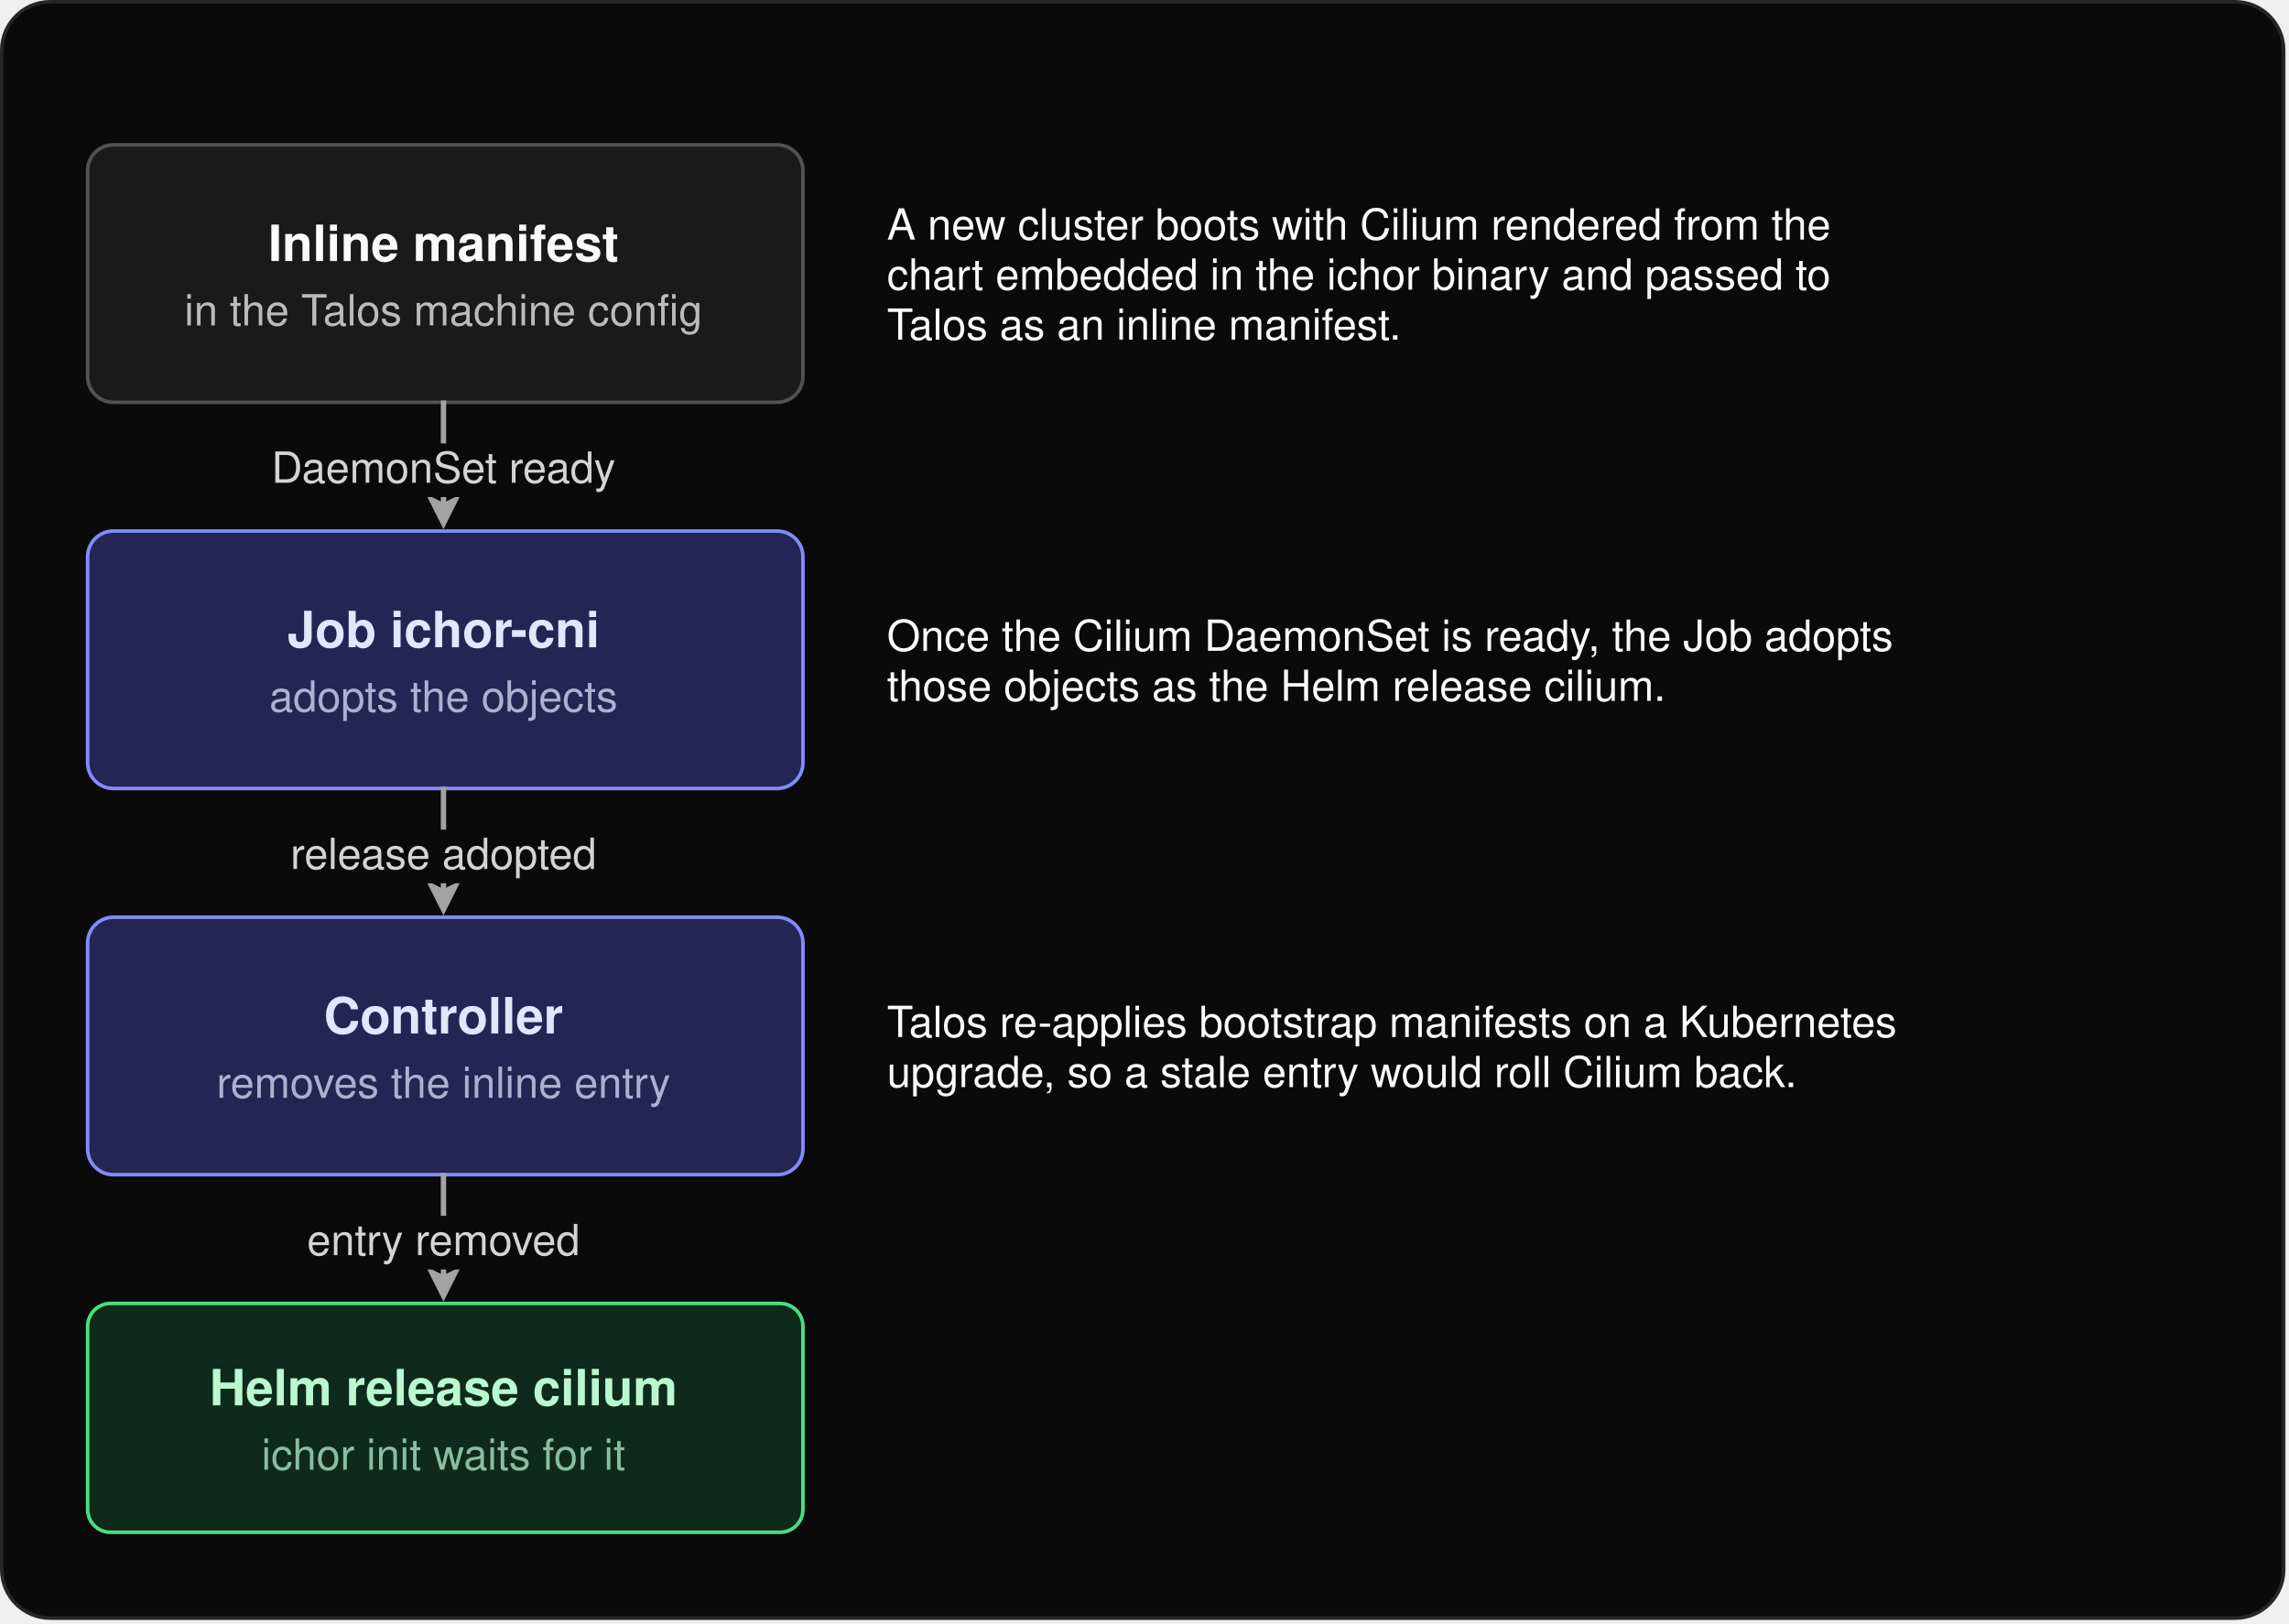
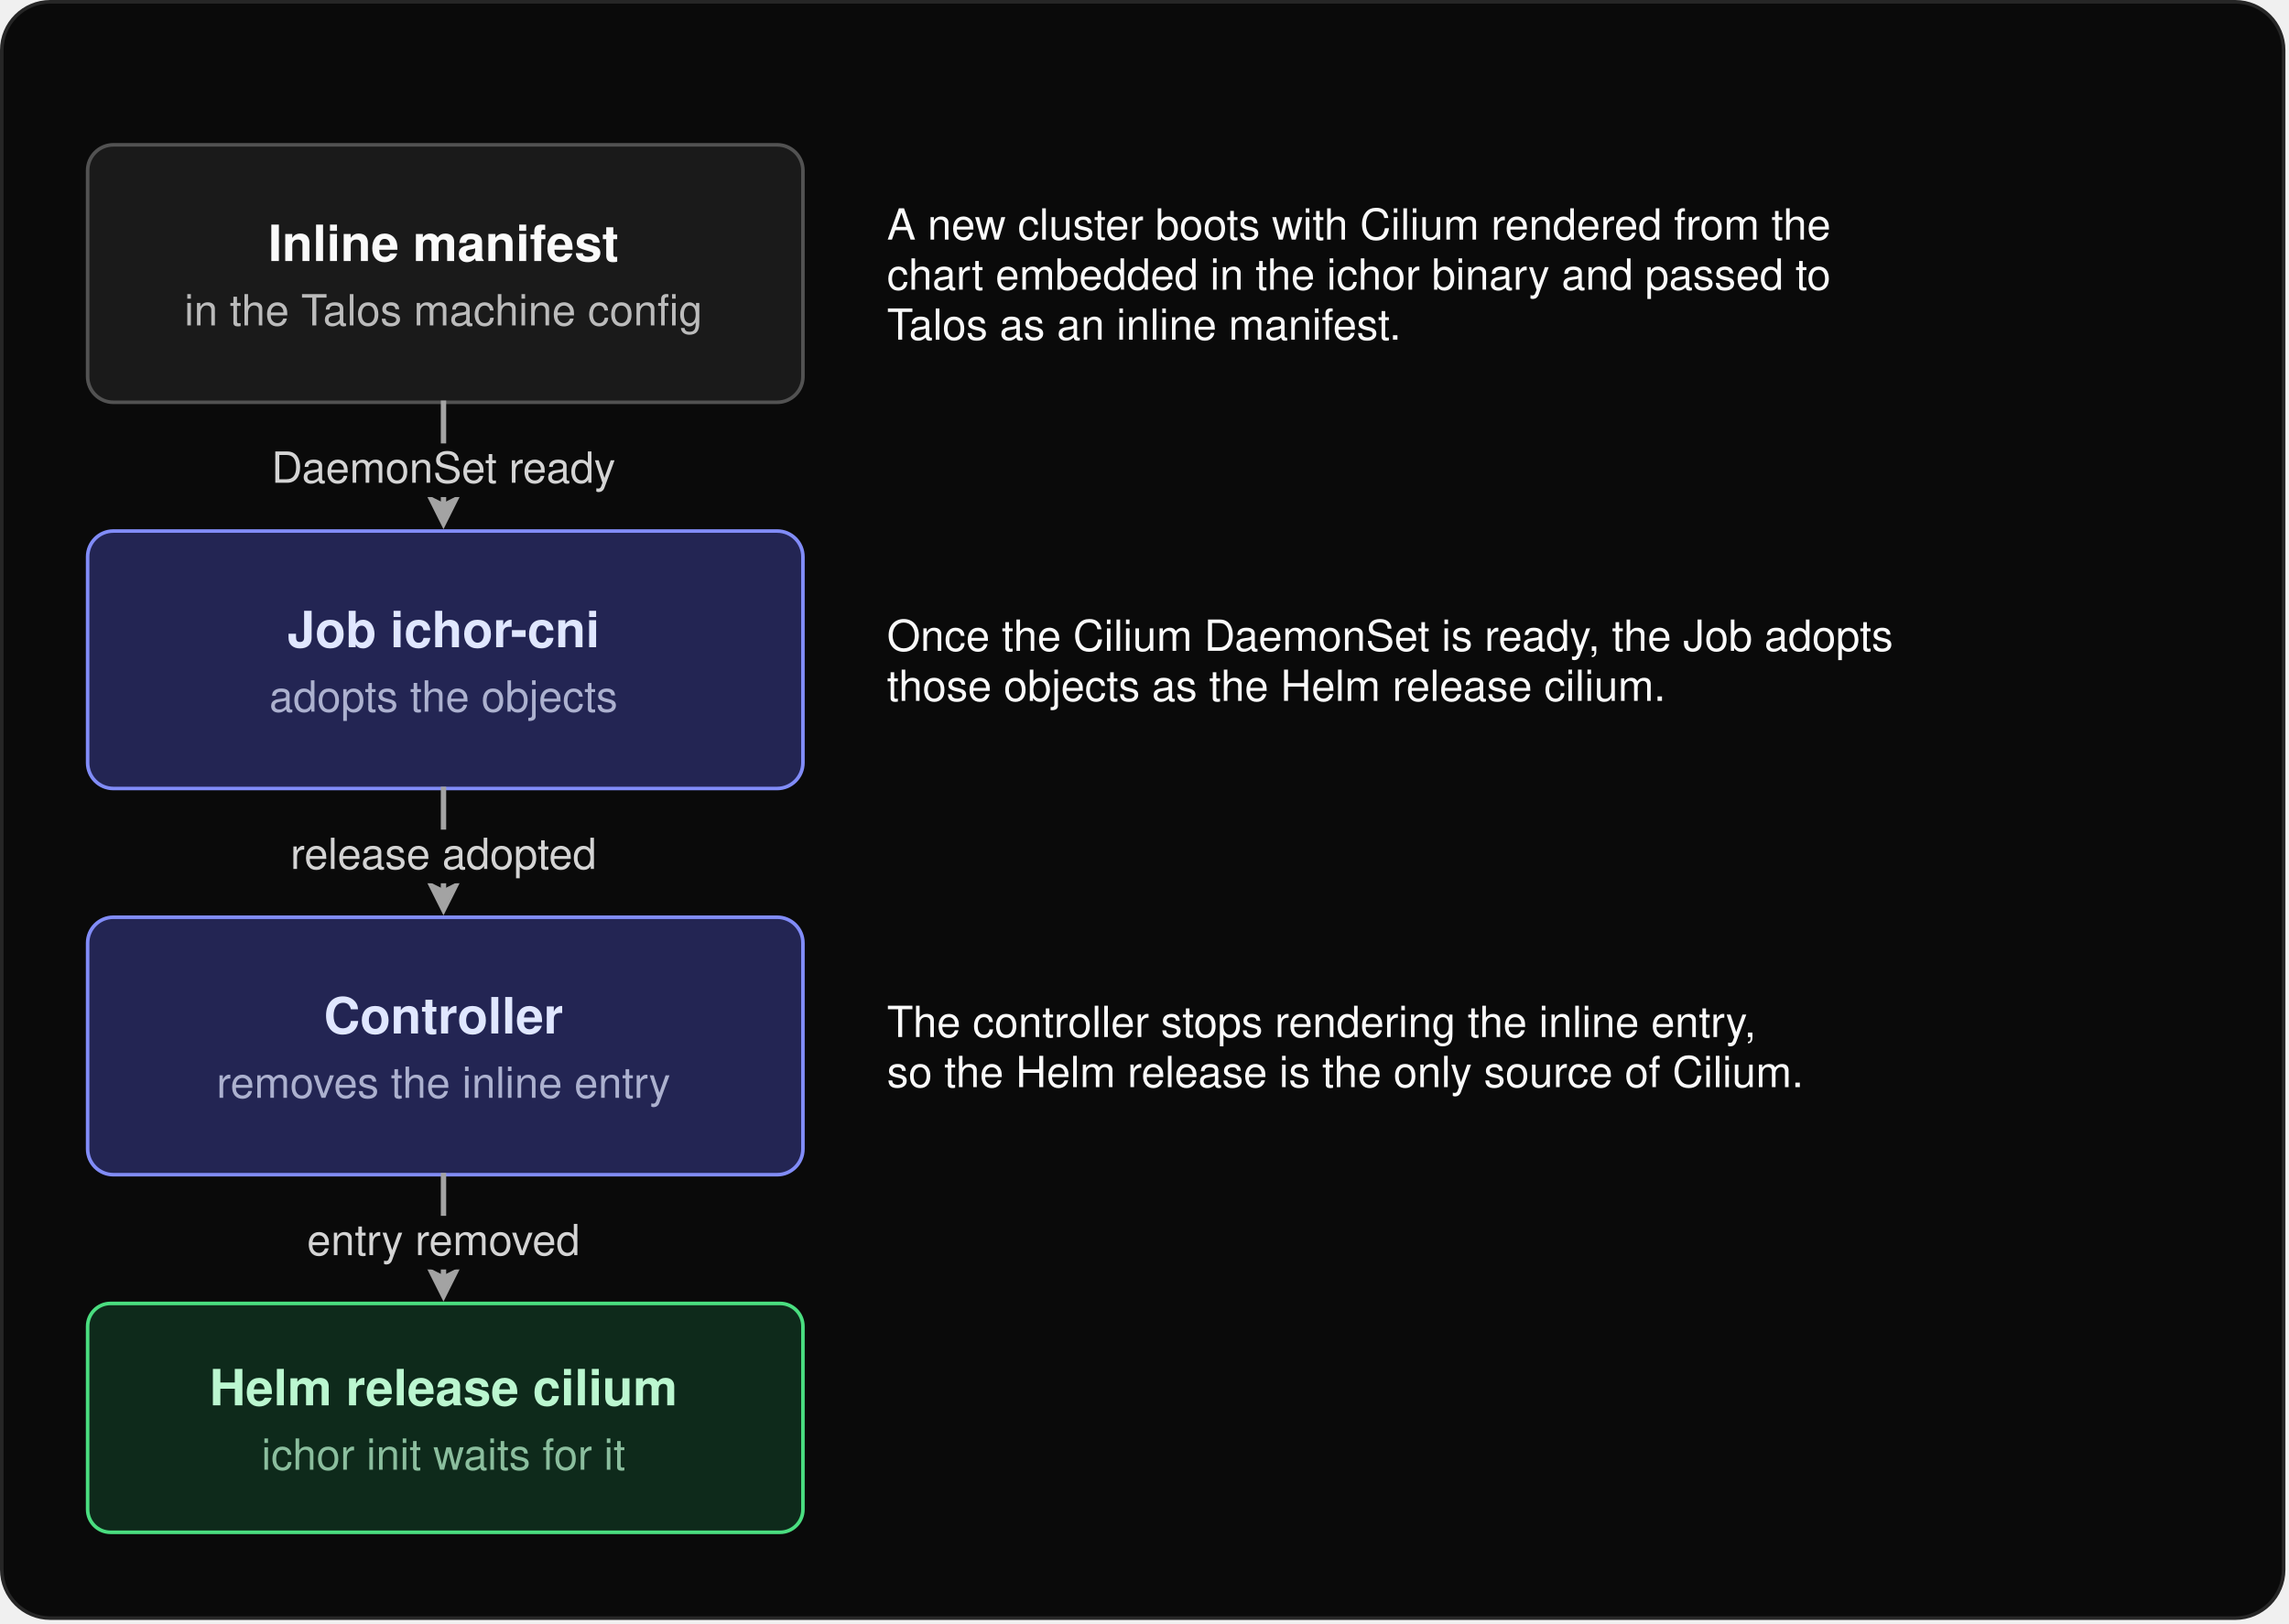
- <svg xmlns="http://www.w3.org/2000/svg" style="background: transparent; background-color: transparent; color-scheme: dark;" version="1.1" width="640px" height="454px" viewBox="0 0 640 454" content="&lt;mxfile host=&quot;Electron&quot;&gt;&#10;  &lt;diagram id=&quot;d&quot; name=&quot;Cilium hand-over&quot;&gt;&#10;    &lt;mxGraphModel grid=&quot;0&quot; gridSize=&quot;10&quot; guides=&quot;1&quot; tooltips=&quot;1&quot; connect=&quot;1&quot; arrows=&quot;1&quot; fold=&quot;0&quot; page=&quot;0&quot; pageScale=&quot;1&quot; pageWidth=&quot;638&quot; pageHeight=&quot;452&quot; math=&quot;0&quot; shadow=&quot;0&quot;&gt;&#10;      &lt;root&gt;&#10;        &lt;mxCell id=&quot;0&quot; style=&quot;html=0;&quot; /&gt;&#10;        &lt;mxCell id=&quot;1&quot; parent=&quot;0&quot; style=&quot;html=0;&quot; /&gt;&#10;        &lt;mxCell id=&quot;panel&quot; parent=&quot;1&quot; style=&quot;rounded=1;arcSize=3;fillColor=light-dark(#FFFFFF,#0A0A0A);strokeColor=light-dark(#E5E5E5,#262626);strokeWidth=1;fontColor=light-dark(#171717,#FAFAFA);fontFamily=Helvetica;fontSize=14;align=center;verticalAlign=middle;html=0;&quot; value=&quot;&quot; vertex=&quot;1&quot;&gt;&#10;          &lt;mxGeometry height=&quot;452&quot; width=&quot;638&quot; as=&quot;geometry&quot; /&gt;&#10;        &lt;/mxCell&gt;&#10;        &lt;mxCell id=&quot;s1&quot; parent=&quot;1&quot; style=&quot;rounded=1;arcSize=10;fillColor=light-dark(#FFFFFF,#1A1A1A);strokeColor=light-dark(#A3A3A3,#525252);strokeWidth=1;fontColor=light-dark(#171717,#FAFAFA);fontFamily=Helvetica;fontSize=14;align=center;verticalAlign=middle;html=0;&quot; value=&quot;&quot; vertex=&quot;1&quot;&gt;&#10;          &lt;mxGeometry height=&quot;72&quot; width=&quot;200&quot; x=&quot;24&quot; y=&quot;40&quot; as=&quot;geometry&quot; /&gt;&#10;        &lt;/mxCell&gt;&#10;        &lt;mxCell id=&quot;s1_t1&quot; parent=&quot;s1&quot; style=&quot;html=0;fillColor=none;strokeColor=none;fontFamily=Helvetica;fontSize=14;fontColor=light-dark(#171717,#FAFAFA);align=center;verticalAlign=middle;spacing=0;fontStyle=1;&quot; value=&quot;Inline manifest&quot; vertex=&quot;1&quot;&gt;&#10;          &lt;mxGeometry height=&quot;17&quot; width=&quot;200&quot; y=&quot;18.5&quot; as=&quot;geometry&quot; /&gt;&#10;        &lt;/mxCell&gt;&#10;        &lt;mxCell id=&quot;s1_t2&quot; parent=&quot;s1&quot; style=&quot;html=0;fillColor=none;strokeColor=none;fontFamily=Helvetica;fontSize=12;fontColor=light-dark(#171717,#FAFAFA);align=center;verticalAlign=middle;spacing=0;textOpacity=72;&quot; value=&quot;in the Talos machine config&quot; vertex=&quot;1&quot;&gt;&#10;          &lt;mxGeometry height=&quot;15&quot; width=&quot;200&quot; y=&quot;38.5&quot; as=&quot;geometry&quot; /&gt;&#10;        &lt;/mxCell&gt;&#10;        &lt;mxCell id=&quot;s1_x&quot; parent=&quot;1&quot; style=&quot;text=1;fillColor=none;strokeColor=none;fontColor=light-dark(#171717,#FAFAFA);fontFamily=Helvetica;fontSize=12;align=left;verticalAlign=middle;spacing=0;html=0;&quot; value=&quot;A new cluster boots with Cilium rendered from the&amp;#xa;chart embedded in the ichor binary and passed to&amp;#xa;Talos as an inline manifest.&quot; vertex=&quot;1&quot;&gt;&#10;          &lt;mxGeometry height=&quot;72&quot; width=&quot;366&quot; x=&quot;248&quot; y=&quot;40&quot; as=&quot;geometry&quot; /&gt;&#10;        &lt;/mxCell&gt;&#10;        &lt;mxCell id=&quot;s2&quot; parent=&quot;1&quot; style=&quot;rounded=1;arcSize=10;fillColor=light-dark(#EEF2FF,#232553);strokeColor=light-dark(#6366F1,#818CF8);strokeWidth=1;fontColor=light-dark(#1E1B4B,#E0E7FF);fontFamily=Helvetica;fontSize=14;align=center;verticalAlign=middle;html=0;&quot; value=&quot;&quot; vertex=&quot;1&quot;&gt;&#10;          &lt;mxGeometry height=&quot;72&quot; width=&quot;200&quot; x=&quot;24&quot; y=&quot;148&quot; as=&quot;geometry&quot; /&gt;&#10;        &lt;/mxCell&gt;&#10;        &lt;mxCell id=&quot;s2_t1&quot; parent=&quot;s2&quot; style=&quot;html=0;fillColor=none;strokeColor=none;fontFamily=Helvetica;fontSize=14;fontColor=light-dark(#1E1B4B,#E0E7FF);align=center;verticalAlign=middle;spacing=0;fontStyle=1;&quot; value=&quot;Job ichor-cni&quot; vertex=&quot;1&quot;&gt;&#10;          &lt;mxGeometry height=&quot;17&quot; width=&quot;200&quot; y=&quot;18.5&quot; as=&quot;geometry&quot; /&gt;&#10;        &lt;/mxCell&gt;&#10;        &lt;mxCell id=&quot;s2_t2&quot; parent=&quot;s2&quot; style=&quot;html=0;fillColor=none;strokeColor=none;fontFamily=Helvetica;fontSize=12;fontColor=light-dark(#1E1B4B,#E0E7FF);align=center;verticalAlign=middle;spacing=0;textOpacity=72;&quot; value=&quot;adopts the objects&quot; vertex=&quot;1&quot;&gt;&#10;          &lt;mxGeometry height=&quot;15&quot; width=&quot;200&quot; y=&quot;38.5&quot; as=&quot;geometry&quot; /&gt;&#10;        &lt;/mxCell&gt;&#10;        &lt;mxCell id=&quot;s2_x&quot; parent=&quot;1&quot; style=&quot;text=1;fillColor=none;strokeColor=none;fontColor=light-dark(#171717,#FAFAFA);fontFamily=Helvetica;fontSize=12;align=left;verticalAlign=middle;spacing=0;html=0;&quot; value=&quot;Once the Cilium DaemonSet is ready, the Job adopts&amp;#xa;those objects as the Helm release cilium.&quot; vertex=&quot;1&quot;&gt;&#10;          &lt;mxGeometry height=&quot;72&quot; width=&quot;366&quot; x=&quot;248&quot; y=&quot;148&quot; as=&quot;geometry&quot; /&gt;&#10;        &lt;/mxCell&gt;&#10;        &lt;mxCell id=&quot;s3&quot; parent=&quot;1&quot; style=&quot;rounded=1;arcSize=10;fillColor=light-dark(#EEF2FF,#232553);strokeColor=light-dark(#6366F1,#818CF8);strokeWidth=1;fontColor=light-dark(#1E1B4B,#E0E7FF);fontFamily=Helvetica;fontSize=14;align=center;verticalAlign=middle;html=0;&quot; value=&quot;&quot; vertex=&quot;1&quot;&gt;&#10;          &lt;mxGeometry height=&quot;72&quot; width=&quot;200&quot; x=&quot;24&quot; y=&quot;256&quot; as=&quot;geometry&quot; /&gt;&#10;        &lt;/mxCell&gt;&#10;        &lt;mxCell id=&quot;s3_t1&quot; parent=&quot;s3&quot; style=&quot;html=0;fillColor=none;strokeColor=none;fontFamily=Helvetica;fontSize=14;fontColor=light-dark(#1E1B4B,#E0E7FF);align=center;verticalAlign=middle;spacing=0;fontStyle=1;&quot; value=&quot;Controller&quot; vertex=&quot;1&quot;&gt;&#10;          &lt;mxGeometry height=&quot;17&quot; width=&quot;200&quot; y=&quot;18.5&quot; as=&quot;geometry&quot; /&gt;&#10;        &lt;/mxCell&gt;&#10;        &lt;mxCell id=&quot;s3_t2&quot; parent=&quot;s3&quot; style=&quot;html=0;fillColor=none;strokeColor=none;fontFamily=Helvetica;fontSize=12;fontColor=light-dark(#1E1B4B,#E0E7FF);align=center;verticalAlign=middle;spacing=0;textOpacity=72;&quot; value=&quot;removes the inline entry&quot; vertex=&quot;1&quot;&gt;&#10;          &lt;mxGeometry height=&quot;15&quot; width=&quot;200&quot; y=&quot;38.5&quot; as=&quot;geometry&quot; /&gt;&#10;        &lt;/mxCell&gt;&#10;        &lt;mxCell id=&quot;s3_x&quot; parent=&quot;1&quot; style=&quot;text=1;fillColor=none;strokeColor=none;fontColor=light-dark(#171717,#FAFAFA);fontFamily=Helvetica;fontSize=12;align=left;verticalAlign=middle;spacing=0;html=0;&quot; value=&quot;Talos re-applies bootstrap manifests on a Kubernetes&amp;#xa;upgrade, so a stale entry would roll Cilium back.&quot; vertex=&quot;1&quot;&gt;&#10;          &lt;mxGeometry height=&quot;72&quot; width=&quot;366&quot; x=&quot;248&quot; y=&quot;256&quot; as=&quot;geometry&quot; /&gt;&#10;        &lt;/mxCell&gt;&#10;        &lt;mxCell id=&quot;s4&quot; parent=&quot;1&quot; style=&quot;rounded=1;arcSize=10;fillColor=light-dark(#F0FDF4,#0E2A1B);strokeColor=light-dark(#16A34A,#4ADE80);strokeWidth=1;fontColor=light-dark(#14532D,#BBF7D0);fontFamily=Helvetica;fontSize=14;align=center;verticalAlign=middle;html=0;&quot; value=&quot;&quot; vertex=&quot;1&quot;&gt;&#10;          &lt;mxGeometry height=&quot;64&quot; width=&quot;200&quot; x=&quot;24&quot; y=&quot;364&quot; as=&quot;geometry&quot; /&gt;&#10;        &lt;/mxCell&gt;&#10;        &lt;mxCell id=&quot;s4_t1&quot; parent=&quot;s4&quot; style=&quot;html=0;fillColor=none;strokeColor=none;fontFamily=Helvetica;fontSize=14;fontColor=light-dark(#14532D,#BBF7D0);align=center;verticalAlign=middle;spacing=0;fontStyle=1;&quot; value=&quot;Helm release cilium&quot; vertex=&quot;1&quot;&gt;&#10;          &lt;mxGeometry height=&quot;17&quot; width=&quot;200&quot; y=&quot;14.5&quot; as=&quot;geometry&quot; /&gt;&#10;        &lt;/mxCell&gt;&#10;        &lt;mxCell id=&quot;s4_t2&quot; parent=&quot;s4&quot; style=&quot;html=0;fillColor=none;strokeColor=none;fontFamily=Helvetica;fontSize=12;fontColor=light-dark(#14532D,#BBF7D0);align=center;verticalAlign=middle;spacing=0;textOpacity=72;&quot; value=&quot;ichor init waits for it&quot; vertex=&quot;1&quot;&gt;&#10;          &lt;mxGeometry height=&quot;15&quot; width=&quot;200&quot; y=&quot;34.5&quot; as=&quot;geometry&quot; /&gt;&#10;        &lt;/mxCell&gt;&#10;        &lt;mxCell id=&quot;a1&quot; edge=&quot;1&quot; parent=&quot;1&quot; source=&quot;s1&quot; style=&quot;edgeStyle=orthogonalEdgeStyle;rounded=1;orthogonalLoop=1;jettySize=auto;strokeColor=light-dark(#737373,#A3A3A3);strokeWidth=1.5;endArrow=classic;endFill=1;endSize=5;startArrow=none;startFill=1;startSize=5;fontColor=light-dark(#404040,#D4D4D4);fontFamily=Helvetica;fontSize=12;labelBackgroundColor=light-dark(#FFFFFF,#0A0A0A);exitX=0.5;exitY=1;exitDx=0;exitDy=0;entryX=0.5;entryY=0;entryDx=0;entryDy=0;html=0;&quot; target=&quot;s2&quot; value=&quot;DaemonSet ready&quot;&gt;&#10;          &lt;mxGeometry relative=&quot;1&quot; as=&quot;geometry&quot; /&gt;&#10;        &lt;/mxCell&gt;&#10;        &lt;mxCell id=&quot;a2&quot; edge=&quot;1&quot; parent=&quot;1&quot; source=&quot;s2&quot; style=&quot;edgeStyle=orthogonalEdgeStyle;rounded=1;orthogonalLoop=1;jettySize=auto;strokeColor=light-dark(#737373,#A3A3A3);strokeWidth=1.5;endArrow=classic;endFill=1;endSize=5;startArrow=none;startFill=1;startSize=5;fontColor=light-dark(#404040,#D4D4D4);fontFamily=Helvetica;fontSize=12;labelBackgroundColor=light-dark(#FFFFFF,#0A0A0A);exitX=0.5;exitY=1;exitDx=0;exitDy=0;entryX=0.5;entryY=0;entryDx=0;entryDy=0;html=0;&quot; target=&quot;s3&quot; value=&quot;release adopted&quot;&gt;&#10;          &lt;mxGeometry relative=&quot;1&quot; as=&quot;geometry&quot; /&gt;&#10;        &lt;/mxCell&gt;&#10;        &lt;mxCell id=&quot;a3&quot; edge=&quot;1&quot; parent=&quot;1&quot; source=&quot;s3&quot; style=&quot;edgeStyle=orthogonalEdgeStyle;rounded=1;orthogonalLoop=1;jettySize=auto;strokeColor=light-dark(#737373,#A3A3A3);strokeWidth=1.5;endArrow=classic;endFill=1;endSize=5;startArrow=none;startFill=1;startSize=5;fontColor=light-dark(#404040,#D4D4D4);fontFamily=Helvetica;fontSize=12;labelBackgroundColor=light-dark(#FFFFFF,#0A0A0A);exitX=0.5;exitY=1;exitDx=0;exitDy=0;entryX=0.5;entryY=0;entryDx=0;entryDy=0;html=0;&quot; target=&quot;s4&quot; value=&quot;entry removed&quot;&gt;&#10;          &lt;mxGeometry relative=&quot;1&quot; as=&quot;geometry&quot; /&gt;&#10;        &lt;/mxCell&gt;&#10;      &lt;/root&gt;&#10;    &lt;/mxGraphModel&gt;&#10;  &lt;/diagram&gt;&#10;&lt;/mxfile&gt;&#10;">
+ <svg xmlns="http://www.w3.org/2000/svg" style="background: transparent; background-color: transparent; color-scheme: dark;" version="1.1" width="640px" height="454px" viewBox="0 0 640 454" content="&lt;mxfile host=&quot;Electron&quot;&gt;&#10;  &lt;diagram id=&quot;d&quot; name=&quot;Cilium hand-over&quot;&gt;&#10;    &lt;mxGraphModel grid=&quot;0&quot; gridSize=&quot;10&quot; guides=&quot;1&quot; tooltips=&quot;1&quot; connect=&quot;1&quot; arrows=&quot;1&quot; fold=&quot;0&quot; page=&quot;0&quot; pageScale=&quot;1&quot; pageWidth=&quot;638&quot; pageHeight=&quot;452&quot; math=&quot;0&quot; shadow=&quot;0&quot;&gt;&#10;      &lt;root&gt;&#10;        &lt;mxCell id=&quot;0&quot; style=&quot;html=0;&quot; /&gt;&#10;        &lt;mxCell id=&quot;1&quot; parent=&quot;0&quot; style=&quot;html=0;&quot; /&gt;&#10;        &lt;mxCell id=&quot;panel&quot; parent=&quot;1&quot; style=&quot;rounded=1;arcSize=3;fillColor=light-dark(#FFFFFF,#0A0A0A);strokeColor=light-dark(#E5E5E5,#262626);strokeWidth=1;fontColor=light-dark(#171717,#FAFAFA);fontFamily=Helvetica;fontSize=14;align=center;verticalAlign=middle;html=0;&quot; value=&quot;&quot; vertex=&quot;1&quot;&gt;&#10;          &lt;mxGeometry height=&quot;452&quot; width=&quot;638&quot; as=&quot;geometry&quot; /&gt;&#10;        &lt;/mxCell&gt;&#10;        &lt;mxCell id=&quot;s1&quot; parent=&quot;1&quot; style=&quot;rounded=1;arcSize=10;fillColor=light-dark(#FFFFFF,#1A1A1A);strokeColor=light-dark(#A3A3A3,#525252);strokeWidth=1;fontColor=light-dark(#171717,#FAFAFA);fontFamily=Helvetica;fontSize=14;align=center;verticalAlign=middle;html=0;&quot; value=&quot;&quot; vertex=&quot;1&quot;&gt;&#10;          &lt;mxGeometry height=&quot;72&quot; width=&quot;200&quot; x=&quot;24&quot; y=&quot;40&quot; as=&quot;geometry&quot; /&gt;&#10;        &lt;/mxCell&gt;&#10;        &lt;mxCell id=&quot;s1_t1&quot; parent=&quot;s1&quot; style=&quot;html=0;fillColor=none;strokeColor=none;fontFamily=Helvetica;fontSize=14;fontColor=light-dark(#171717,#FAFAFA);align=center;verticalAlign=middle;spacing=0;fontStyle=1;&quot; value=&quot;Inline manifest&quot; vertex=&quot;1&quot;&gt;&#10;          &lt;mxGeometry height=&quot;17&quot; width=&quot;200&quot; y=&quot;18.5&quot; as=&quot;geometry&quot; /&gt;&#10;        &lt;/mxCell&gt;&#10;        &lt;mxCell id=&quot;s1_t2&quot; parent=&quot;s1&quot; style=&quot;html=0;fillColor=none;strokeColor=none;fontFamily=Helvetica;fontSize=12;fontColor=light-dark(#171717,#FAFAFA);align=center;verticalAlign=middle;spacing=0;textOpacity=72;&quot; value=&quot;in the Talos machine config&quot; vertex=&quot;1&quot;&gt;&#10;          &lt;mxGeometry height=&quot;15&quot; width=&quot;200&quot; y=&quot;38.5&quot; as=&quot;geometry&quot; /&gt;&#10;        &lt;/mxCell&gt;&#10;        &lt;mxCell id=&quot;s1_x&quot; parent=&quot;1&quot; style=&quot;text=1;fillColor=none;strokeColor=none;fontColor=light-dark(#171717,#FAFAFA);fontFamily=Helvetica;fontSize=12;align=left;verticalAlign=middle;spacing=0;html=0;&quot; value=&quot;A new cluster boots with Cilium rendered from the&amp;#xa;chart embedded in the ichor binary and passed to&amp;#xa;Talos as an inline manifest.&quot; vertex=&quot;1&quot;&gt;&#10;          &lt;mxGeometry height=&quot;72&quot; width=&quot;366&quot; x=&quot;248&quot; y=&quot;40&quot; as=&quot;geometry&quot; /&gt;&#10;        &lt;/mxCell&gt;&#10;        &lt;mxCell id=&quot;s2&quot; parent=&quot;1&quot; style=&quot;rounded=1;arcSize=10;fillColor=light-dark(#EEF2FF,#232553);strokeColor=light-dark(#6366F1,#818CF8);strokeWidth=1;fontColor=light-dark(#1E1B4B,#E0E7FF);fontFamily=Helvetica;fontSize=14;align=center;verticalAlign=middle;html=0;&quot; value=&quot;&quot; vertex=&quot;1&quot;&gt;&#10;          &lt;mxGeometry height=&quot;72&quot; width=&quot;200&quot; x=&quot;24&quot; y=&quot;148&quot; as=&quot;geometry&quot; /&gt;&#10;        &lt;/mxCell&gt;&#10;        &lt;mxCell id=&quot;s2_t1&quot; parent=&quot;s2&quot; style=&quot;html=0;fillColor=none;strokeColor=none;fontFamily=Helvetica;fontSize=14;fontColor=light-dark(#1E1B4B,#E0E7FF);align=center;verticalAlign=middle;spacing=0;fontStyle=1;&quot; value=&quot;Job ichor-cni&quot; vertex=&quot;1&quot;&gt;&#10;          &lt;mxGeometry height=&quot;17&quot; width=&quot;200&quot; y=&quot;18.5&quot; as=&quot;geometry&quot; /&gt;&#10;        &lt;/mxCell&gt;&#10;        &lt;mxCell id=&quot;s2_t2&quot; parent=&quot;s2&quot; style=&quot;html=0;fillColor=none;strokeColor=none;fontFamily=Helvetica;fontSize=12;fontColor=light-dark(#1E1B4B,#E0E7FF);align=center;verticalAlign=middle;spacing=0;textOpacity=72;&quot; value=&quot;adopts the objects&quot; vertex=&quot;1&quot;&gt;&#10;          &lt;mxGeometry height=&quot;15&quot; width=&quot;200&quot; y=&quot;38.5&quot; as=&quot;geometry&quot; /&gt;&#10;        &lt;/mxCell&gt;&#10;        &lt;mxCell id=&quot;s2_x&quot; parent=&quot;1&quot; style=&quot;text=1;fillColor=none;strokeColor=none;fontColor=light-dark(#171717,#FAFAFA);fontFamily=Helvetica;fontSize=12;align=left;verticalAlign=middle;spacing=0;html=0;&quot; value=&quot;Once the Cilium DaemonSet is ready, the Job adopts&amp;#xa;those objects as the Helm release cilium.&quot; vertex=&quot;1&quot;&gt;&#10;          &lt;mxGeometry height=&quot;72&quot; width=&quot;366&quot; x=&quot;248&quot; y=&quot;148&quot; as=&quot;geometry&quot; /&gt;&#10;        &lt;/mxCell&gt;&#10;        &lt;mxCell id=&quot;s3&quot; parent=&quot;1&quot; style=&quot;rounded=1;arcSize=10;fillColor=light-dark(#EEF2FF,#232553);strokeColor=light-dark(#6366F1,#818CF8);strokeWidth=1;fontColor=light-dark(#1E1B4B,#E0E7FF);fontFamily=Helvetica;fontSize=14;align=center;verticalAlign=middle;html=0;&quot; value=&quot;&quot; vertex=&quot;1&quot;&gt;&#10;          &lt;mxGeometry height=&quot;72&quot; width=&quot;200&quot; x=&quot;24&quot; y=&quot;256&quot; as=&quot;geometry&quot; /&gt;&#10;        &lt;/mxCell&gt;&#10;        &lt;mxCell id=&quot;s3_t1&quot; parent=&quot;s3&quot; style=&quot;html=0;fillColor=none;strokeColor=none;fontFamily=Helvetica;fontSize=14;fontColor=light-dark(#1E1B4B,#E0E7FF);align=center;verticalAlign=middle;spacing=0;fontStyle=1;&quot; value=&quot;Controller&quot; vertex=&quot;1&quot;&gt;&#10;          &lt;mxGeometry height=&quot;17&quot; width=&quot;200&quot; y=&quot;18.5&quot; as=&quot;geometry&quot; /&gt;&#10;        &lt;/mxCell&gt;&#10;        &lt;mxCell id=&quot;s3_t2&quot; parent=&quot;s3&quot; style=&quot;html=0;fillColor=none;strokeColor=none;fontFamily=Helvetica;fontSize=12;fontColor=light-dark(#1E1B4B,#E0E7FF);align=center;verticalAlign=middle;spacing=0;textOpacity=72;&quot; value=&quot;removes the inline entry&quot; vertex=&quot;1&quot;&gt;&#10;          &lt;mxGeometry height=&quot;15&quot; width=&quot;200&quot; y=&quot;38.5&quot; as=&quot;geometry&quot; /&gt;&#10;        &lt;/mxCell&gt;&#10;        &lt;mxCell id=&quot;s3_x&quot; parent=&quot;1&quot; style=&quot;text=1;fillColor=none;strokeColor=none;fontColor=light-dark(#171717,#FAFAFA);fontFamily=Helvetica;fontSize=12;align=left;verticalAlign=middle;spacing=0;html=0;&quot; value=&quot;The controller stops rendering the inline entry,&amp;#xa;so the Helm release is the only source of Cilium.&quot; vertex=&quot;1&quot;&gt;&#10;          &lt;mxGeometry height=&quot;72&quot; width=&quot;366&quot; x=&quot;248&quot; y=&quot;256&quot; as=&quot;geometry&quot; /&gt;&#10;        &lt;/mxCell&gt;&#10;        &lt;mxCell id=&quot;s4&quot; parent=&quot;1&quot; style=&quot;rounded=1;arcSize=10;fillColor=light-dark(#F0FDF4,#0E2A1B);strokeColor=light-dark(#16A34A,#4ADE80);strokeWidth=1;fontColor=light-dark(#14532D,#BBF7D0);fontFamily=Helvetica;fontSize=14;align=center;verticalAlign=middle;html=0;&quot; value=&quot;&quot; vertex=&quot;1&quot;&gt;&#10;          &lt;mxGeometry height=&quot;64&quot; width=&quot;200&quot; x=&quot;24&quot; y=&quot;364&quot; as=&quot;geometry&quot; /&gt;&#10;        &lt;/mxCell&gt;&#10;        &lt;mxCell id=&quot;s4_t1&quot; parent=&quot;s4&quot; style=&quot;html=0;fillColor=none;strokeColor=none;fontFamily=Helvetica;fontSize=14;fontColor=light-dark(#14532D,#BBF7D0);align=center;verticalAlign=middle;spacing=0;fontStyle=1;&quot; value=&quot;Helm release cilium&quot; vertex=&quot;1&quot;&gt;&#10;          &lt;mxGeometry height=&quot;17&quot; width=&quot;200&quot; y=&quot;14.5&quot; as=&quot;geometry&quot; /&gt;&#10;        &lt;/mxCell&gt;&#10;        &lt;mxCell id=&quot;s4_t2&quot; parent=&quot;s4&quot; style=&quot;html=0;fillColor=none;strokeColor=none;fontFamily=Helvetica;fontSize=12;fontColor=light-dark(#14532D,#BBF7D0);align=center;verticalAlign=middle;spacing=0;textOpacity=72;&quot; value=&quot;ichor init waits for it&quot; vertex=&quot;1&quot;&gt;&#10;          &lt;mxGeometry height=&quot;15&quot; width=&quot;200&quot; y=&quot;34.5&quot; as=&quot;geometry&quot; /&gt;&#10;        &lt;/mxCell&gt;&#10;        &lt;mxCell id=&quot;a1&quot; edge=&quot;1&quot; parent=&quot;1&quot; source=&quot;s1&quot; style=&quot;edgeStyle=orthogonalEdgeStyle;rounded=1;orthogonalLoop=1;jettySize=auto;strokeColor=light-dark(#737373,#A3A3A3);strokeWidth=1.5;endArrow=classic;endFill=1;endSize=5;startArrow=none;startFill=1;startSize=5;fontColor=light-dark(#404040,#D4D4D4);fontFamily=Helvetica;fontSize=12;labelBackgroundColor=light-dark(#FFFFFF,#0A0A0A);exitX=0.5;exitY=1;exitDx=0;exitDy=0;entryX=0.5;entryY=0;entryDx=0;entryDy=0;html=0;&quot; target=&quot;s2&quot; value=&quot;DaemonSet ready&quot;&gt;&#10;          &lt;mxGeometry relative=&quot;1&quot; as=&quot;geometry&quot; /&gt;&#10;        &lt;/mxCell&gt;&#10;        &lt;mxCell id=&quot;a2&quot; edge=&quot;1&quot; parent=&quot;1&quot; source=&quot;s2&quot; style=&quot;edgeStyle=orthogonalEdgeStyle;rounded=1;orthogonalLoop=1;jettySize=auto;strokeColor=light-dark(#737373,#A3A3A3);strokeWidth=1.5;endArrow=classic;endFill=1;endSize=5;startArrow=none;startFill=1;startSize=5;fontColor=light-dark(#404040,#D4D4D4);fontFamily=Helvetica;fontSize=12;labelBackgroundColor=light-dark(#FFFFFF,#0A0A0A);exitX=0.5;exitY=1;exitDx=0;exitDy=0;entryX=0.5;entryY=0;entryDx=0;entryDy=0;html=0;&quot; target=&quot;s3&quot; value=&quot;release adopted&quot;&gt;&#10;          &lt;mxGeometry relative=&quot;1&quot; as=&quot;geometry&quot; /&gt;&#10;        &lt;/mxCell&gt;&#10;        &lt;mxCell id=&quot;a3&quot; edge=&quot;1&quot; parent=&quot;1&quot; source=&quot;s3&quot; style=&quot;edgeStyle=orthogonalEdgeStyle;rounded=1;orthogonalLoop=1;jettySize=auto;strokeColor=light-dark(#737373,#A3A3A3);strokeWidth=1.5;endArrow=classic;endFill=1;endSize=5;startArrow=none;startFill=1;startSize=5;fontColor=light-dark(#404040,#D4D4D4);fontFamily=Helvetica;fontSize=12;labelBackgroundColor=light-dark(#FFFFFF,#0A0A0A);exitX=0.5;exitY=1;exitDx=0;exitDy=0;entryX=0.5;entryY=0;entryDx=0;entryDy=0;html=0;&quot; target=&quot;s4&quot; value=&quot;entry removed&quot;&gt;&#10;          &lt;mxGeometry relative=&quot;1&quot; as=&quot;geometry&quot; /&gt;&#10;        &lt;/mxCell&gt;&#10;      &lt;/root&gt;&#10;    &lt;/mxGraphModel&gt;&#10;  &lt;/diagram&gt;&#10;&lt;/mxfile&gt;&#10;">
  <defs />
  <g>
    <g data-cell-id="0">
      <g data-cell-id="1">
        <g data-cell-id="panel">
          <g transform="translate(0.5,0.5)">
            <rect x="0" y="0" width="638" height="452" rx="13.56" ry="13.56" fill="#ffffff" stroke="#e5e5e5" pointer-events="all" style="fill: rgb(10, 10, 10); stroke: rgb(38, 38, 38);" />
          </g>
        </g>
        <g data-cell-id="s1">
          <g transform="translate(0.5,0.5)">
            <rect x="24" y="40" width="200" height="72" rx="7.2" ry="7.2" fill="#ffffff" stroke="#a3a3a3" pointer-events="all" style="fill: rgb(26, 26, 26); stroke: rgb(82, 82, 82);" />
          </g>
          <g data-cell-id="s1_t1">
            <g>
              <rect x="24" y="58.5" width="200" height="17" fill="none" stroke="none" pointer-events="all" />
            </g>
            <g>
              <g fill="#171717" font-family="Helvetica" font-weight="bold" text-anchor="middle" font-size="14px" style="fill: rgb(250, 250, 250);">
                <text x="124" y="73">Inline manifest</text>
              </g>
            </g>
          </g>
          <g data-cell-id="s1_t2">
            <g>
              <rect x="24" y="78.5" width="200" height="15" fill="none" stroke="none" pointer-events="all" />
            </g>
            <g>
              <g fill="#171717" font-family="Helvetica" text-anchor="middle" opacity="0.72" font-size="12px" style="fill: rgb(250, 250, 250);">
                <text x="124" y="91">in the Talos machine config</text>
              </g>
            </g>
          </g>
        </g>
        <g data-cell-id="s1_x">
          <g>
            <rect x="248" y="40" width="366" height="72" fill="none" stroke="none" pointer-events="all" />
          </g>
          <g>
            <g fill="#171717" font-family="Helvetica" text-anchor="start" font-size="12px" style="fill: rgb(250, 250, 250);">
              <text x="248" y="67">A new cluster boots with Cilium rendered from the</text>
              <text x="248" y="81">chart embedded in the ichor binary and passed to</text>
              <text x="248" y="95">Talos as an inline manifest.</text>
            </g>
          </g>
        </g>
        <g data-cell-id="s2">
          <g transform="translate(0.5,0.5)">
            <rect x="24" y="148" width="200" height="72" rx="7.2" ry="7.2" fill="#eef2ff" stroke="#6366f1" pointer-events="all" style="fill: rgb(35, 37, 83); stroke: rgb(129, 140, 248);" />
          </g>
          <g data-cell-id="s2_t1">
            <g>
              <rect x="24" y="166.5" width="200" height="17" fill="none" stroke="none" pointer-events="all" />
            </g>
            <g>
              <g fill="#1E1B4B" font-family="Helvetica" font-weight="bold" text-anchor="middle" font-size="14px" style="fill: rgb(224, 231, 255);">
                <text x="124" y="181">Job ichor-cni</text>
              </g>
            </g>
          </g>
          <g data-cell-id="s2_t2">
            <g>
              <rect x="24" y="186.5" width="200" height="15" fill="none" stroke="none" pointer-events="all" />
            </g>
            <g>
              <g fill="#1E1B4B" font-family="Helvetica" text-anchor="middle" opacity="0.72" font-size="12px" style="fill: rgb(224, 231, 255);">
                <text x="124" y="199">adopts the objects</text>
              </g>
            </g>
          </g>
        </g>
        <g data-cell-id="s2_x">
          <g>
            <rect x="248" y="148" width="366" height="72" fill="none" stroke="none" pointer-events="all" />
          </g>
          <g>
            <g fill="#171717" font-family="Helvetica" text-anchor="start" font-size="12px" style="fill: rgb(250, 250, 250);">
              <text x="248" y="182">Once the Cilium DaemonSet is ready, the Job adopts</text>
              <text x="248" y="196">those objects as the Helm release cilium.</text>
            </g>
          </g>
        </g>
        <g data-cell-id="s3">
          <g transform="translate(0.5,0.5)">
            <rect x="24" y="256" width="200" height="72" rx="7.2" ry="7.2" fill="#eef2ff" stroke="#6366f1" pointer-events="all" style="fill: rgb(35, 37, 83); stroke: rgb(129, 140, 248);" />
          </g>
          <g data-cell-id="s3_t1">
            <g>
              <rect x="24" y="274.5" width="200" height="17" fill="none" stroke="none" pointer-events="all" />
            </g>
            <g>
              <g fill="#1E1B4B" font-family="Helvetica" font-weight="bold" text-anchor="middle" font-size="14px" style="fill: rgb(224, 231, 255);">
                <text x="124" y="289">Controller</text>
              </g>
            </g>
          </g>
          <g data-cell-id="s3_t2">
            <g>
              <rect x="24" y="294.5" width="200" height="15" fill="none" stroke="none" pointer-events="all" />
            </g>
            <g>
              <g fill="#1E1B4B" font-family="Helvetica" text-anchor="middle" opacity="0.72" font-size="12px" style="fill: rgb(224, 231, 255);">
                <text x="124" y="307">removes the inline entry</text>
              </g>
            </g>
          </g>
        </g>
        <g data-cell-id="s3_x">
          <g>
            <rect x="248" y="256" width="366" height="72" fill="none" stroke="none" pointer-events="all" />
          </g>
          <g>
            <g fill="#171717" font-family="Helvetica" text-anchor="start" font-size="12px" style="fill: rgb(250, 250, 250);">
-               <text x="248" y="290">Talos re-applies bootstrap manifests on a Kubernetes</text>
-               <text x="248" y="304">upgrade, so a stale entry would roll Cilium back.</text>
+               <text x="248" y="290">The controller stops rendering the inline entry,</text>
+               <text x="248" y="304">so the Helm release is the only source of Cilium.</text>
            </g>
          </g>
        </g>
        <g data-cell-id="s4">
          <g transform="translate(0.5,0.5)">
            <rect x="24" y="364" width="200" height="64" rx="6.4" ry="6.4" fill="#f0fdf4" stroke="#16a34a" pointer-events="all" style="fill: rgb(14, 42, 27); stroke: rgb(74, 222, 128);" />
          </g>
          <g data-cell-id="s4_t1">
            <g>
              <rect x="24" y="378.5" width="200" height="17" fill="none" stroke="none" pointer-events="all" />
            </g>
            <g>
              <g fill="#14532D" font-family="Helvetica" font-weight="bold" text-anchor="middle" font-size="14px" style="fill: rgb(187, 247, 208);">
                <text x="124" y="393">Helm release cilium</text>
              </g>
            </g>
          </g>
          <g data-cell-id="s4_t2">
            <g>
              <rect x="24" y="398.5" width="200" height="15" fill="none" stroke="none" pointer-events="all" />
            </g>
            <g>
              <g fill="#14532D" font-family="Helvetica" text-anchor="middle" opacity="0.72" font-size="12px" style="fill: rgb(187, 247, 208);">
                <text x="124" y="411">ichor init waits for it</text>
              </g>
            </g>
          </g>
        </g>
        <g data-cell-id="a1">
          <g>
            <path d="M 124 112 L 124 141.45" fill="none" stroke="#737373" stroke-width="1.5" stroke-miterlimit="10" pointer-events="stroke" style="stroke: rgb(163, 163, 163);" />
            <path d="M 124 146.32 L 120.75 139.82 L 124 141.45 L 127.25 139.82 Z" fill="#737373" stroke="#737373" stroke-width="1.5" stroke-miterlimit="10" pointer-events="all" style="fill: rgb(163, 163, 163); stroke: rgb(163, 163, 163);" />
          </g>
          <g>
            <g fill="#404040" font-family="Helvetica" text-anchor="middle" font-size="12px" style="fill: rgb(212, 212, 212);">
              <rect fill="#FFFFFF" stroke="none" x="70" y="124" width="110" height="15" stroke-width="0" style="fill: rgb(10, 10, 10);" />
              <text x="124" y="135">DaemonSet ready</text>
            </g>
          </g>
        </g>
        <g data-cell-id="a2">
          <g>
            <path d="M 124 220 L 124 249.45" fill="none" stroke="#737373" stroke-width="1.5" stroke-miterlimit="10" pointer-events="stroke" style="stroke: rgb(163, 163, 163);" />
            <path d="M 124 254.32 L 120.75 247.82 L 124 249.45 L 127.25 247.82 Z" fill="#737373" stroke="#737373" stroke-width="1.5" stroke-miterlimit="10" pointer-events="all" style="fill: rgb(163, 163, 163); stroke: rgb(163, 163, 163);" />
          </g>
          <g>
            <g fill="#404040" font-family="Helvetica" text-anchor="middle" font-size="12px" style="fill: rgb(212, 212, 212);">
              <rect fill="#FFFFFF" stroke="none" x="75" y="232" width="99" height="15" stroke-width="0" style="fill: rgb(10, 10, 10);" />
              <text x="124" y="243">release adopted</text>
            </g>
          </g>
        </g>
        <g data-cell-id="a3">
          <g>
            <path d="M 124 328 L 124 357.45" fill="none" stroke="#737373" stroke-width="1.5" stroke-miterlimit="10" pointer-events="stroke" style="stroke: rgb(163, 163, 163);" />
            <path d="M 124 362.32 L 120.75 355.82 L 124 357.45 L 127.25 355.82 Z" fill="#737373" stroke="#737373" stroke-width="1.5" stroke-miterlimit="10" pointer-events="all" style="fill: rgb(163, 163, 163); stroke: rgb(163, 163, 163);" />
          </g>
          <g>
            <g fill="#404040" font-family="Helvetica" text-anchor="middle" font-size="12px" style="fill: rgb(212, 212, 212);">
              <rect fill="#FFFFFF" stroke="none" x="79" y="340" width="91" height="15" stroke-width="0" style="fill: rgb(10, 10, 10);" />
              <text x="124" y="351">entry removed</text>
            </g>
          </g>
        </g>
      </g>
    </g>
  </g>
</svg>
